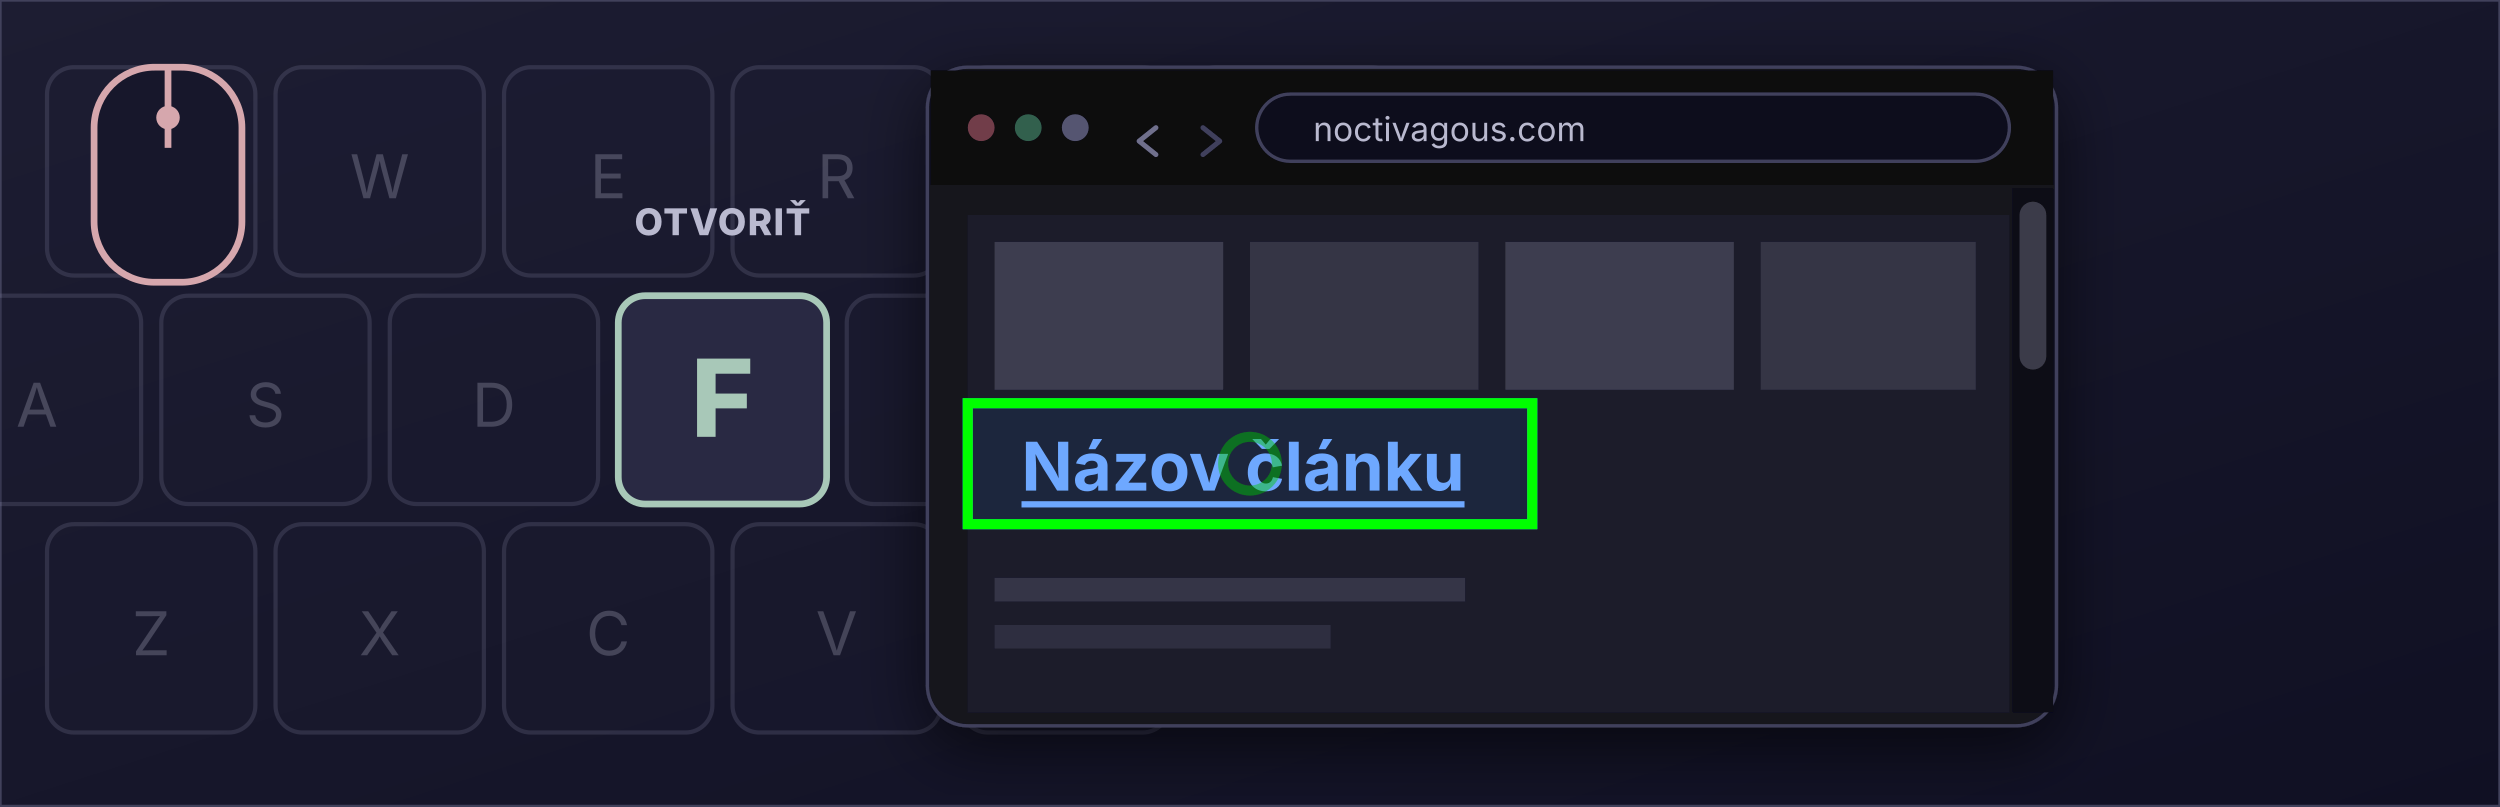
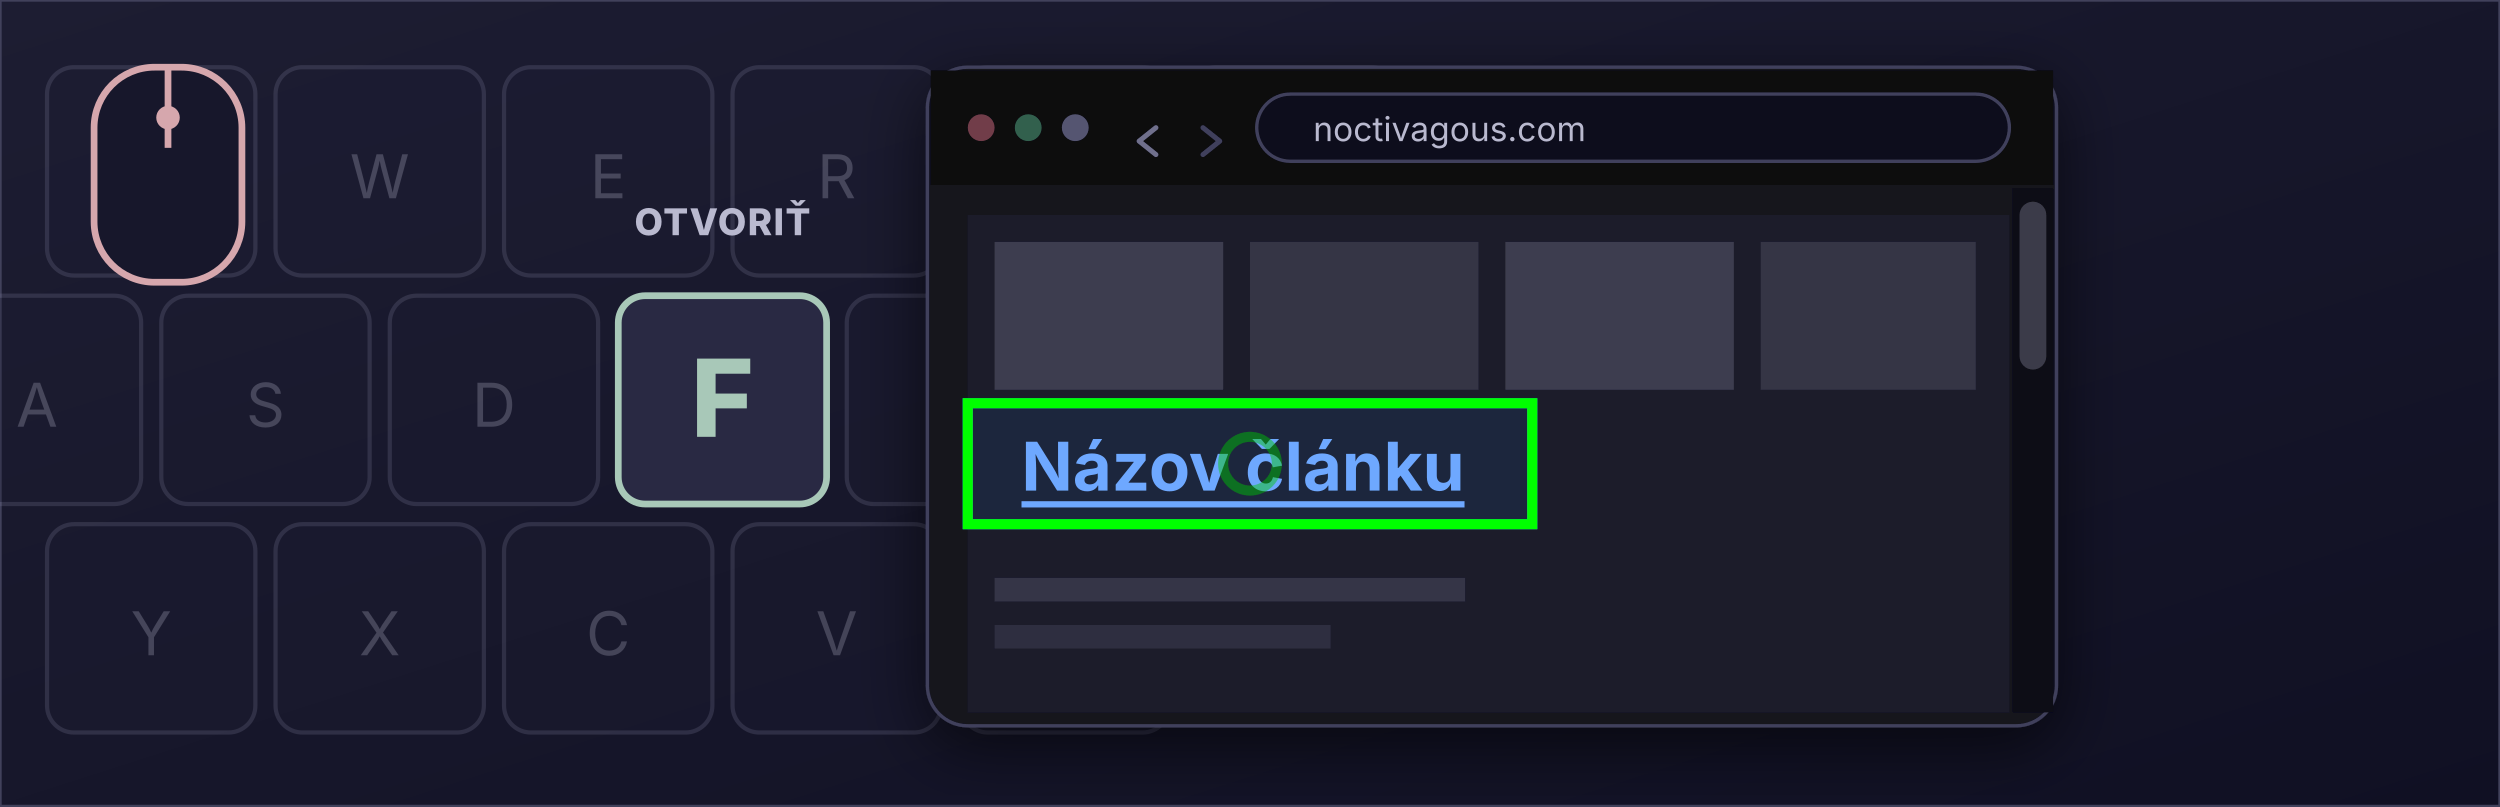
<svg xmlns="http://www.w3.org/2000/svg" width="744" height="240" viewBox="0 0 744 240" role="img" aria-label="Key-click: ukážte myšou, F na otvorenie, D na návrat späť">
  <defs>
    <linearGradient id="l-card" x1="0" y1="0" x2="1" y2="1">
      <stop stop-color="#1d1d32" />
      <stop offset="1" stop-color="#101023" />
    </linearGradient>
    <filter id="l-window-shadow">
      <feDropShadow dx="0" dy="6" stdDeviation="10" flood-color="#000000" flood-opacity=".6" />
    </filter>
    <style>
      .sans { font-family: Inter, -apple-system, BlinkMacSystemFont, "Segoe UI", "PingFang SC", "PingFang TC", "Microsoft YaHei", "Microsoft JhengHei", "Noto Sans SC", "Noto Sans TC", Arial, sans-serif; }
      .link-text { fill: #6ea8ff; }
      .kp-crosshair { stroke: #008000; stroke-width: 3; stroke-linecap: round; fill: none; }
    </style>
    <clipPath id="l-window-clip">
      <rect x="4" y="36" width="328" height="156" />
    </clipPath>
    <clipPath id="l-panel-clip">
      <rect x="-20" y="-12" width="744" height="240" />
    </clipPath>
  </defs>
  <rect width="744" height="240" fill="url(#l-card)" />
  <rect width="744" height="240" fill="none" stroke="#41415b" />
  <g transform="translate(20 12)" clip-path="url(#l-panel-clip)">
    <g opacity=".28" fill="#1d1d32" stroke="#70708c" stroke-width="1.25">
      <rect x="-6" y="8" width="62" height="62" rx="8" />
      <text x="25" y="47" class="sans" font-size="18" fill="#b9b9cf" stroke="none" text-anchor="middle">Q</text>
      <rect x="62" y="8" width="62" height="62" rx="8" />
      <text x="93" y="47" class="sans" font-size="18" fill="#b9b9cf" stroke="none" text-anchor="middle">W</text>
      <rect x="130" y="8" width="62" height="62" rx="8" />
      <text x="161" y="47" class="sans" font-size="18" fill="#b9b9cf" stroke="none" text-anchor="middle">E</text>
      <rect x="198" y="8" width="62" height="62" rx="8" />
      <text x="229" y="47" class="sans" font-size="18" fill="#b9b9cf" stroke="none" text-anchor="middle">R</text>
      <rect x="266" y="8" width="62" height="62" rx="8" />
      <text x="297" y="47" class="sans" font-size="18" fill="#b9b9cf" stroke="none" text-anchor="middle">T</text>
      <rect x="334" y="8" width="62" height="62" rx="8" />
-       <text x="365" y="47" class="sans" font-size="18" fill="#b9b9cf" stroke="none" text-anchor="middle">Y</text>
+       <text x="365" y="47" class="sans" font-size="18" fill="#b9b9cf" stroke="none" text-anchor="middle">Z</text>
      <rect x="-40" y="76" width="62" height="62" rx="8" />
      <text x="-9" y="115" class="sans" font-size="18" fill="#b9b9cf" stroke="none" text-anchor="middle">A</text>
      <rect x="28" y="76" width="62" height="62" rx="8" />
      <text x="59" y="115" class="sans" font-size="18" fill="#b9b9cf" stroke="none" text-anchor="middle">S</text>
      <g id="l-faded-d">
        <animate attributeName="opacity" values="1;1;0;0;1;1" keyTimes="0;.46;.52;.72;.78;1" dur="10s" repeatCount="indefinite" />
        <rect x="96" y="76" width="62" height="62" rx="8" />
        <text x="127" y="115" class="sans" font-size="18" fill="#b9b9cf" stroke="none" text-anchor="middle">D</text>
      </g>
      <g id="l-faded-f">
        <animate attributeName="opacity" values="0;0;1;1;0;0" keyTimes="0;.46;.52;.72;.78;1" dur="10s" repeatCount="indefinite" />
        <rect x="164" y="76" width="62" height="62" rx="8" />
        <text x="195" y="115" class="sans" font-size="18" fill="#b9b9cf" stroke="none" text-anchor="middle">F</text>
      </g>
      <rect x="232" y="76" width="62" height="62" rx="8" />
      <text x="263" y="115" class="sans" font-size="18" fill="#b9b9cf" stroke="none" text-anchor="middle">G</text>
      <rect x="300" y="76" width="62" height="62" rx="8" />
      <text x="331" y="115" class="sans" font-size="18" fill="#b9b9cf" stroke="none" text-anchor="middle">H</text>
      <rect x="368" y="76" width="62" height="62" rx="8" />
      <text x="399" y="115" class="sans" font-size="18" fill="#b9b9cf" stroke="none" text-anchor="middle">J</text>
      <rect x="-6" y="144" width="62" height="62" rx="8" />
-       <text x="25" y="183" class="sans" font-size="18" fill="#b9b9cf" stroke="none" text-anchor="middle">Z</text>
+       <text x="25" y="183" class="sans" font-size="18" fill="#b9b9cf" stroke="none" text-anchor="middle">Y</text>
      <rect x="62" y="144" width="62" height="62" rx="8" />
      <text x="93" y="183" class="sans" font-size="18" fill="#b9b9cf" stroke="none" text-anchor="middle">X</text>
      <rect x="130" y="144" width="62" height="62" rx="8" />
      <text x="161" y="183" class="sans" font-size="18" fill="#b9b9cf" stroke="none" text-anchor="middle">C</text>
      <rect x="198" y="144" width="62" height="62" rx="8" />
      <text x="229" y="183" class="sans" font-size="18" fill="#b9b9cf" stroke="none" text-anchor="middle">V</text>
      <rect x="266" y="144" width="62" height="62" rx="8" />
      <text x="297" y="183" class="sans" font-size="18" fill="#b9b9cf" stroke="none" text-anchor="middle">B</text>
    </g>
    <g transform="translate(256 8)" filter="url(#l-window-shadow)">
      <rect width="336" height="196" rx="12" fill="#12121f" stroke="#41415b" />
      <rect x="1" y="1" width="334" height="34" fill="#07070e" />
      <circle cx="16" cy="18" r="4" fill="#713d48" />
      <circle cx="30" cy="18" r="4" fill="#32604d" />
      <circle cx="44" cy="18" r="4" fill="#555571" />
      <path d="M68 18 l-5 4 5 4" fill="none" stroke="#70708c" stroke-width="1.5" stroke-linecap="round" stroke-linejoin="round">
        <animate attributeName="stroke" values="#555571;#555571;#a8c8b8;#a8c8b8;#555571;#555571" keyTimes="0;.40;.46;.68;.74;1" dur="10s" repeatCount="indefinite" />
      </path>
      <path d="M82 18 l5 4 -5 4" fill="none" stroke="#41415b" stroke-width="1.5" stroke-linecap="round" stroke-linejoin="round" />
      <rect x="98" y="8" width="224" height="20" rx="10" fill="#0d0d1c" stroke="#41415b" />
      <text x="112" y="22" class="sans" font-size="10" fill="#b9b9cf">
        <animate attributeName="opacity" values="1;1;0;0;1;1" keyTimes="0;.40;.46;.68;.74;1" dur="10s" repeatCount="indefinite" />
        noctivagous.com
      </text>
      <text x="112" y="22" class="sans" font-size="10" fill="#b9b9cf" opacity="0">
        <animate attributeName="opacity" values="0;0;1;1;0;0" keyTimes="0;.40;.46;.68;.74;1" dur="10s" repeatCount="indefinite" />
        noctivagous.com/article
      </text>
      <rect x="98" y="26" width="0" height="2" fill="#a8c8b8">
        <animate attributeName="width" values="0;0;224;0;0;224;0;0" keyTimes="0;.40;.45;.46;.68;.73;.74;1" dur="10s" repeatCount="indefinite" />
      </rect>
      <g clip-path="url(#l-window-clip)">
        <g id="l-page-a">
          <animate attributeName="opacity" values="1;1;0;0;1;1" keyTimes="0;.40;.46;.68;.74;1" dur="10s" repeatCount="indefinite" />
          <rect x="12" y="44" width="310" height="148" fill="#1c1c2c" />
          <rect x="20" y="52" width="68" height="44" fill="#6a6a7e" opacity=".42" />
          <rect x="96" y="52" width="68" height="44" fill="#5e5e72" opacity=".36" />
          <rect x="172" y="52" width="68" height="44" fill="#6a6a7e" opacity=".42" />
          <rect x="248" y="52" width="64" height="44" fill="#5e5e72" opacity=".36" />
          <rect x="20" y="152" width="140" height="7" fill="#5a5a6e" opacity=".40" />
          <rect x="20" y="166" width="100" height="7" fill="#5a5a6e" opacity=".28" />
          <g id="l-click-target" transform="translate(20 112)">
            <rect x="-8" y="-12" width="168" height="36" fill="rgba(33,150,243,0.08)" stroke="rgba(33,150,243,0.95)" stroke-width="3">
              <animate attributeName="opacity" values="0;0;1;1;0;0" keyTimes="0;.26;.30;.40;.46;1" dur="10s" repeatCount="indefinite" />
            </rect>
            <text x="8" y="14" class="sans link-text" font-size="20" font-weight="700" text-decoration="underline">Názov článku</text>
            <rect x="-8" y="-12" width="168" height="36" fill="none" stroke="rgba(0,255,0,1)" stroke-width="3">
              <animate attributeName="opacity" values="0;0;1;.85;0;0" keyTimes="0;.36;.38;.42;.48;1" dur="10s" repeatCount="indefinite" />
              <animate attributeName="stroke-width" values="3;3;5;3;3" keyTimes="0;.36;.38;.42;1" dur="10s" repeatCount="indefinite" />
            </rect>
            <circle cx="76" cy="6" r="8" fill="none" stroke="rgba(0,200,0,0.45)" stroke-width="3">
              <animate attributeName="r" values="6;6;24;32;32" keyTimes="0;.36;.40;.46;1" dur="10s" repeatCount="indefinite" />
              <animate attributeName="opacity" values="0;0;.4;0;0" keyTimes="0;.36;.38;.46;1" dur="10s" repeatCount="indefinite" />
            </circle>
          </g>
        </g>
        <g id="l-page-b" opacity="0">
          <animate attributeName="opacity" values="0;0;1;1;0;0" keyTimes="0;.40;.46;.68;.74;1" dur="10s" repeatCount="indefinite" />
          <rect x="12" y="44" width="310" height="148" fill="#2a2a36" />
          <rect x="20" y="52" width="210" height="58" fill="#8a8a9a" opacity=".38" />
          <rect x="240" y="52" width="70" height="58" fill="#7a7a8c" opacity=".30" />
          <rect x="20" y="120" width="160" height="8" fill="#c8c8d4" opacity=".55" />
          <rect x="20" y="136" width="280" height="6" fill="#9a9aaa" opacity=".40" />
          <rect x="20" y="148" width="252" height="6" fill="#9a9aaa" opacity=".32" />
          <rect x="20" y="160" width="228" height="6" fill="#9a9aaa" opacity=".26" />
          <rect x="20" y="172" width="190" height="6" fill="#9a9aaa" opacity=".20" />
        </g>
        <g id="l-animated-cursor">
          <animateTransform attributeName="transform" type="translate" values="300 160; 300 160; 88 112; 88 112; 300 160" keyTimes="0; .08; .28; .82; 1" dur="10s" repeatCount="indefinite" />
          <line class="kp-crosshair" x1="0" y1="-12" x2="0" y2="-4" />
          <line class="kp-crosshair" x1="0" y1="4" x2="0" y2="12" />
          <line class="kp-crosshair" x1="-12" y1="0" x2="-4" y2="0" />
          <line class="kp-crosshair" x1="4" y1="0" x2="12" y2="0" />
        </g>
      </g>
      <rect x="323" y="36" width="12" height="156" fill="#0a0a12" />
      <rect x="325" y="40" width="8" height="50" rx="4" fill="#3a3a48" />
    </g>
    <g id="l-open-key">
      <animate attributeName="opacity" values="1;1;0;0;1;1" keyTimes="0;.46;.52;.72;.78;1" dur="10s" repeatCount="indefinite" />
      <text x="195" y="58" class="sans" font-size="11" font-weight="800" letter-spacing="0.4" fill="#b9b9cf" text-anchor="middle">OTVORIŤ</text>
      <g id="l-animated-key" transform="translate(164 76)">
        <animateTransform attributeName="transform" type="translate" values="164 76; 164 76; 164 80; 164 76; 164 76" keyTimes="0; .36; .38; .42; 1" dur="10s" repeatCount="indefinite" />
        <rect width="62" height="62" rx="8" fill="#292943" stroke="#a8c8b8" stroke-width="2" />
        <rect width="62" height="62" rx="8" fill="#a8c8b8" opacity="0">
          <animate attributeName="opacity" values="0;0;.35;0;0" keyTimes="0;.36;.38;.42;1" dur="10s" repeatCount="indefinite" />
        </rect>
        <text x="31" y="42" class="sans" font-size="32" font-weight="800" text-anchor="middle" fill="#a8c8b8">F</text>
      </g>
    </g>
    <g id="l-back-key" opacity="0">
      <animate attributeName="opacity" values="0;0;1;1;0;0" keyTimes="0;.46;.52;.72;.78;1" dur="10s" repeatCount="indefinite" />
      <text x="127" y="58" class="sans" font-size="11" font-weight="800" letter-spacing="1.4" fill="#b9b9cf" text-anchor="middle">SPÄŤ</text>
      <g id="l-animated-back-key" transform="translate(96 76)">
        <animateTransform attributeName="transform" type="translate" values="96 76; 96 76; 96 80; 96 76; 96 76" keyTimes="0; .62; .64; .68; 1" dur="10s" repeatCount="indefinite" />
        <rect width="62" height="62" rx="8" fill="#292943" stroke="#a8c8b8" stroke-width="2" />
        <rect width="62" height="62" rx="8" fill="#a8c8b8" opacity="0">
          <animate attributeName="opacity" values="0;0;.35;0;0" keyTimes="0;.62;.64;.68;1" dur="10s" repeatCount="indefinite" />
        </rect>
        <text x="31" y="42" class="sans" font-size="32" font-weight="800" text-anchor="middle" fill="#a8c8b8">D</text>
      </g>
    </g>
    <g id="l-animated-mouse">
      <animateTransform attributeName="transform" type="translate" values="652 136; 652 136; 606 123; 606 123; 652 136" keyTimes="0; .08; .28; .82; 1" dur="10s" repeatCount="indefinite" />
      <rect x="8" y="8" width="44" height="64" rx="18" fill="#17172b" stroke="#d6a7ad" stroke-width="2" />
      <line x1="30" y1="8" x2="30" y2="32" stroke="#d6a7ad" stroke-width="2" />
      <circle cx="30" cy="23" r="3.5" fill="#d6a7ad" />
    </g>
  </g>
</svg>
